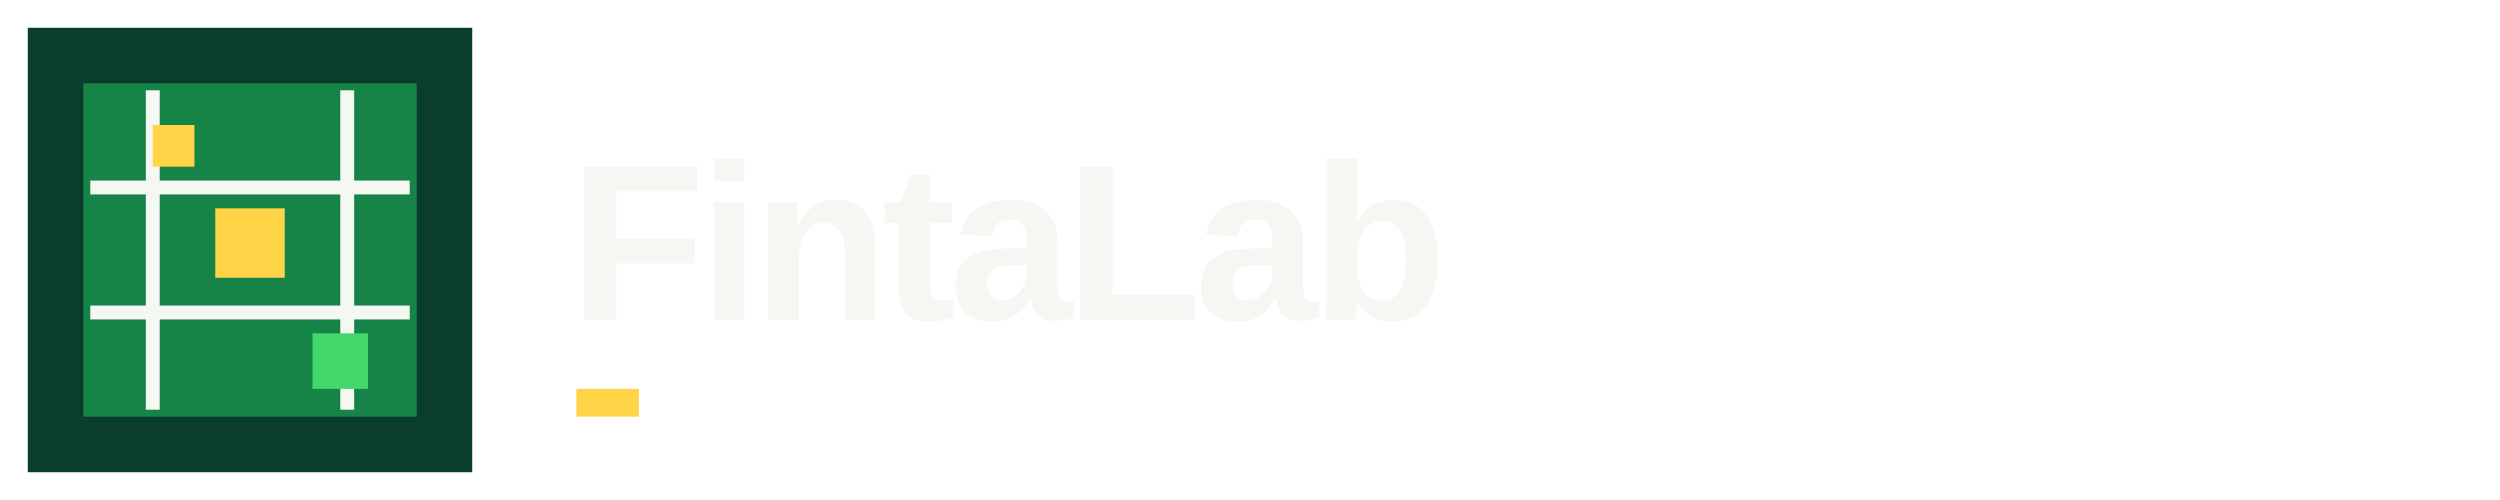
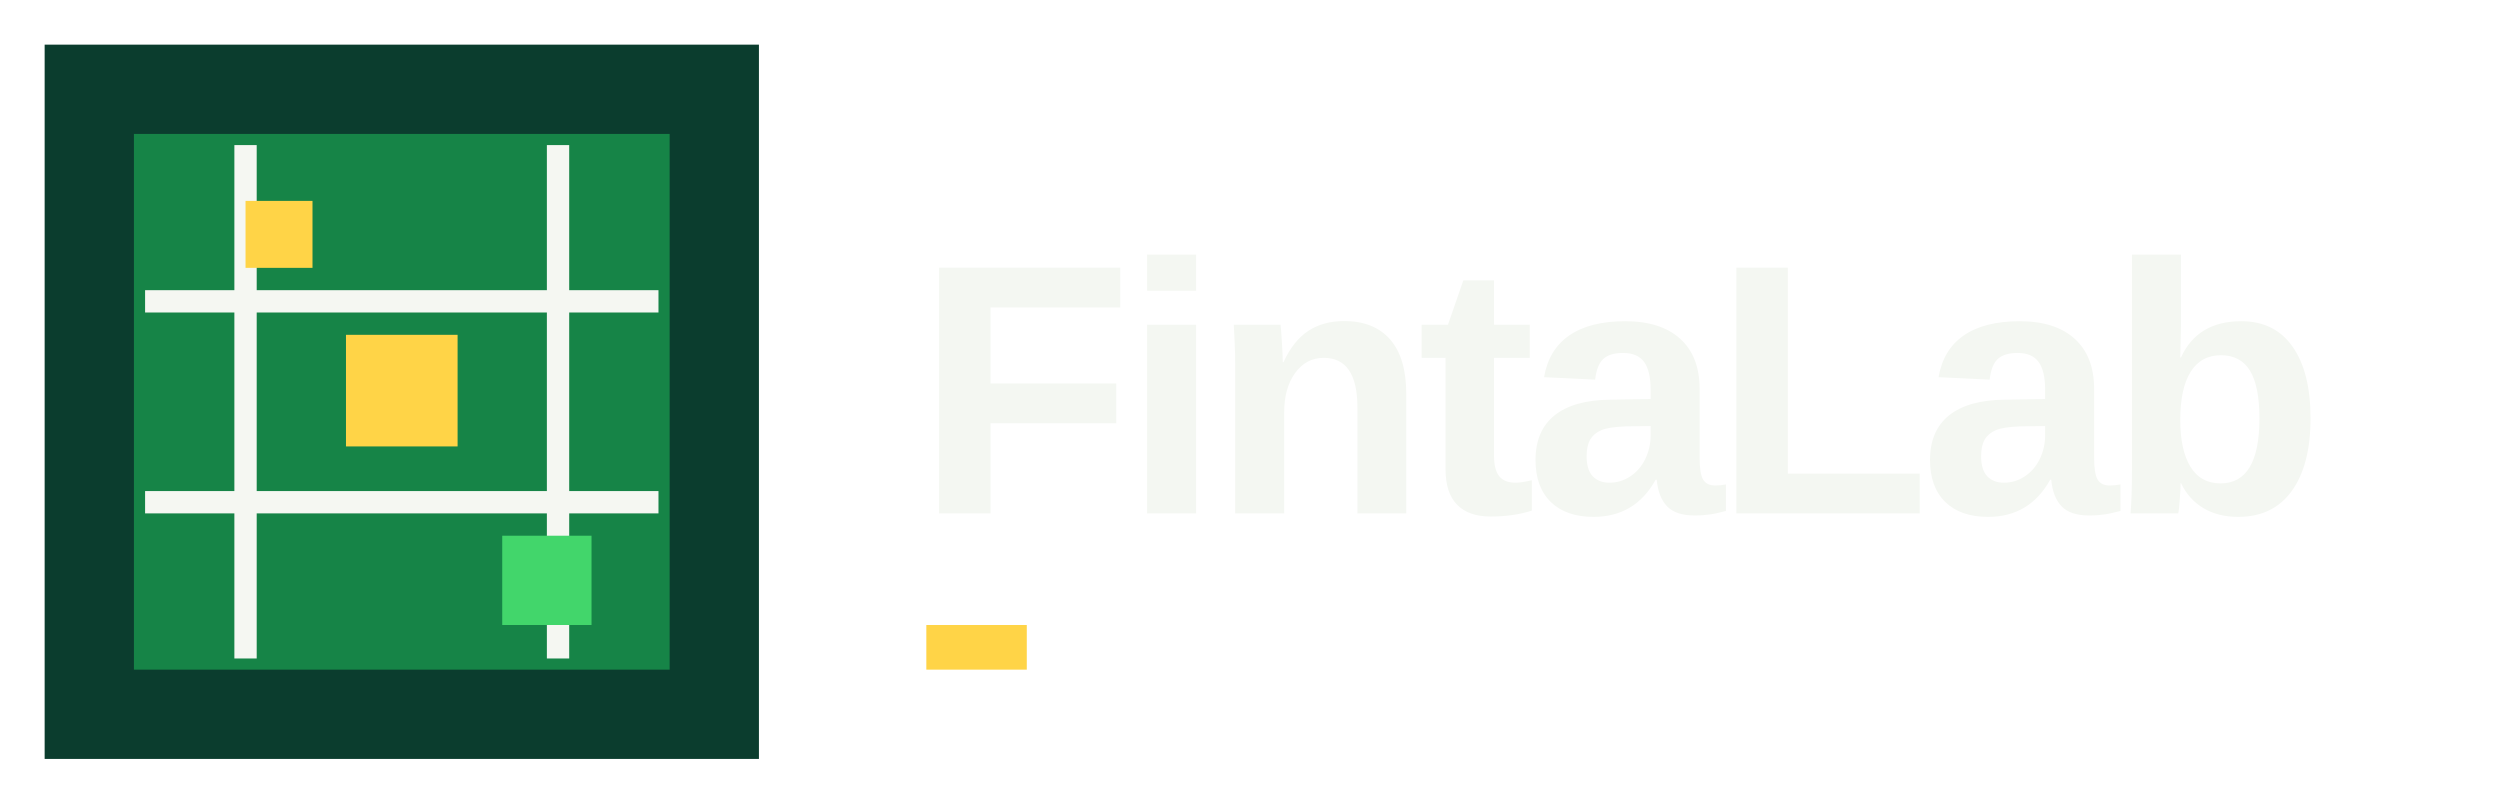
- <svg xmlns="http://www.w3.org/2000/svg" viewBox="0 0 360 72" role="img" aria-labelledby="title desc">
+ <svg xmlns="http://www.w3.org/2000/svg" viewBox="0 0 224 72" role="img" aria-labelledby="title desc">
  <path fill="#0B3D2E" d="M4 4h64v64H4z" />
  <path fill="#168447" d="M12 12h48v48H12z" />
  <path fill="none" stroke="#F5F7F2" stroke-width="2" d="M22 13v46m28-46v46M13 27h46M13 45h46" />
  <path fill="#FFD447" d="M31 30h10v10H31zM22 18h6v6h-6z" />
  <path fill="#42D66B" d="M45 48h8v8h-8z" />
  <text x="82" y="46" fill="#F4F7F2" font-family="Arial, Helvetica, sans-serif" font-size="32" font-weight="700" letter-spacing="-1">FintaLab</text>
  <path fill="#FFD447" d="M83 56h9v4h-9z" />
</svg>
